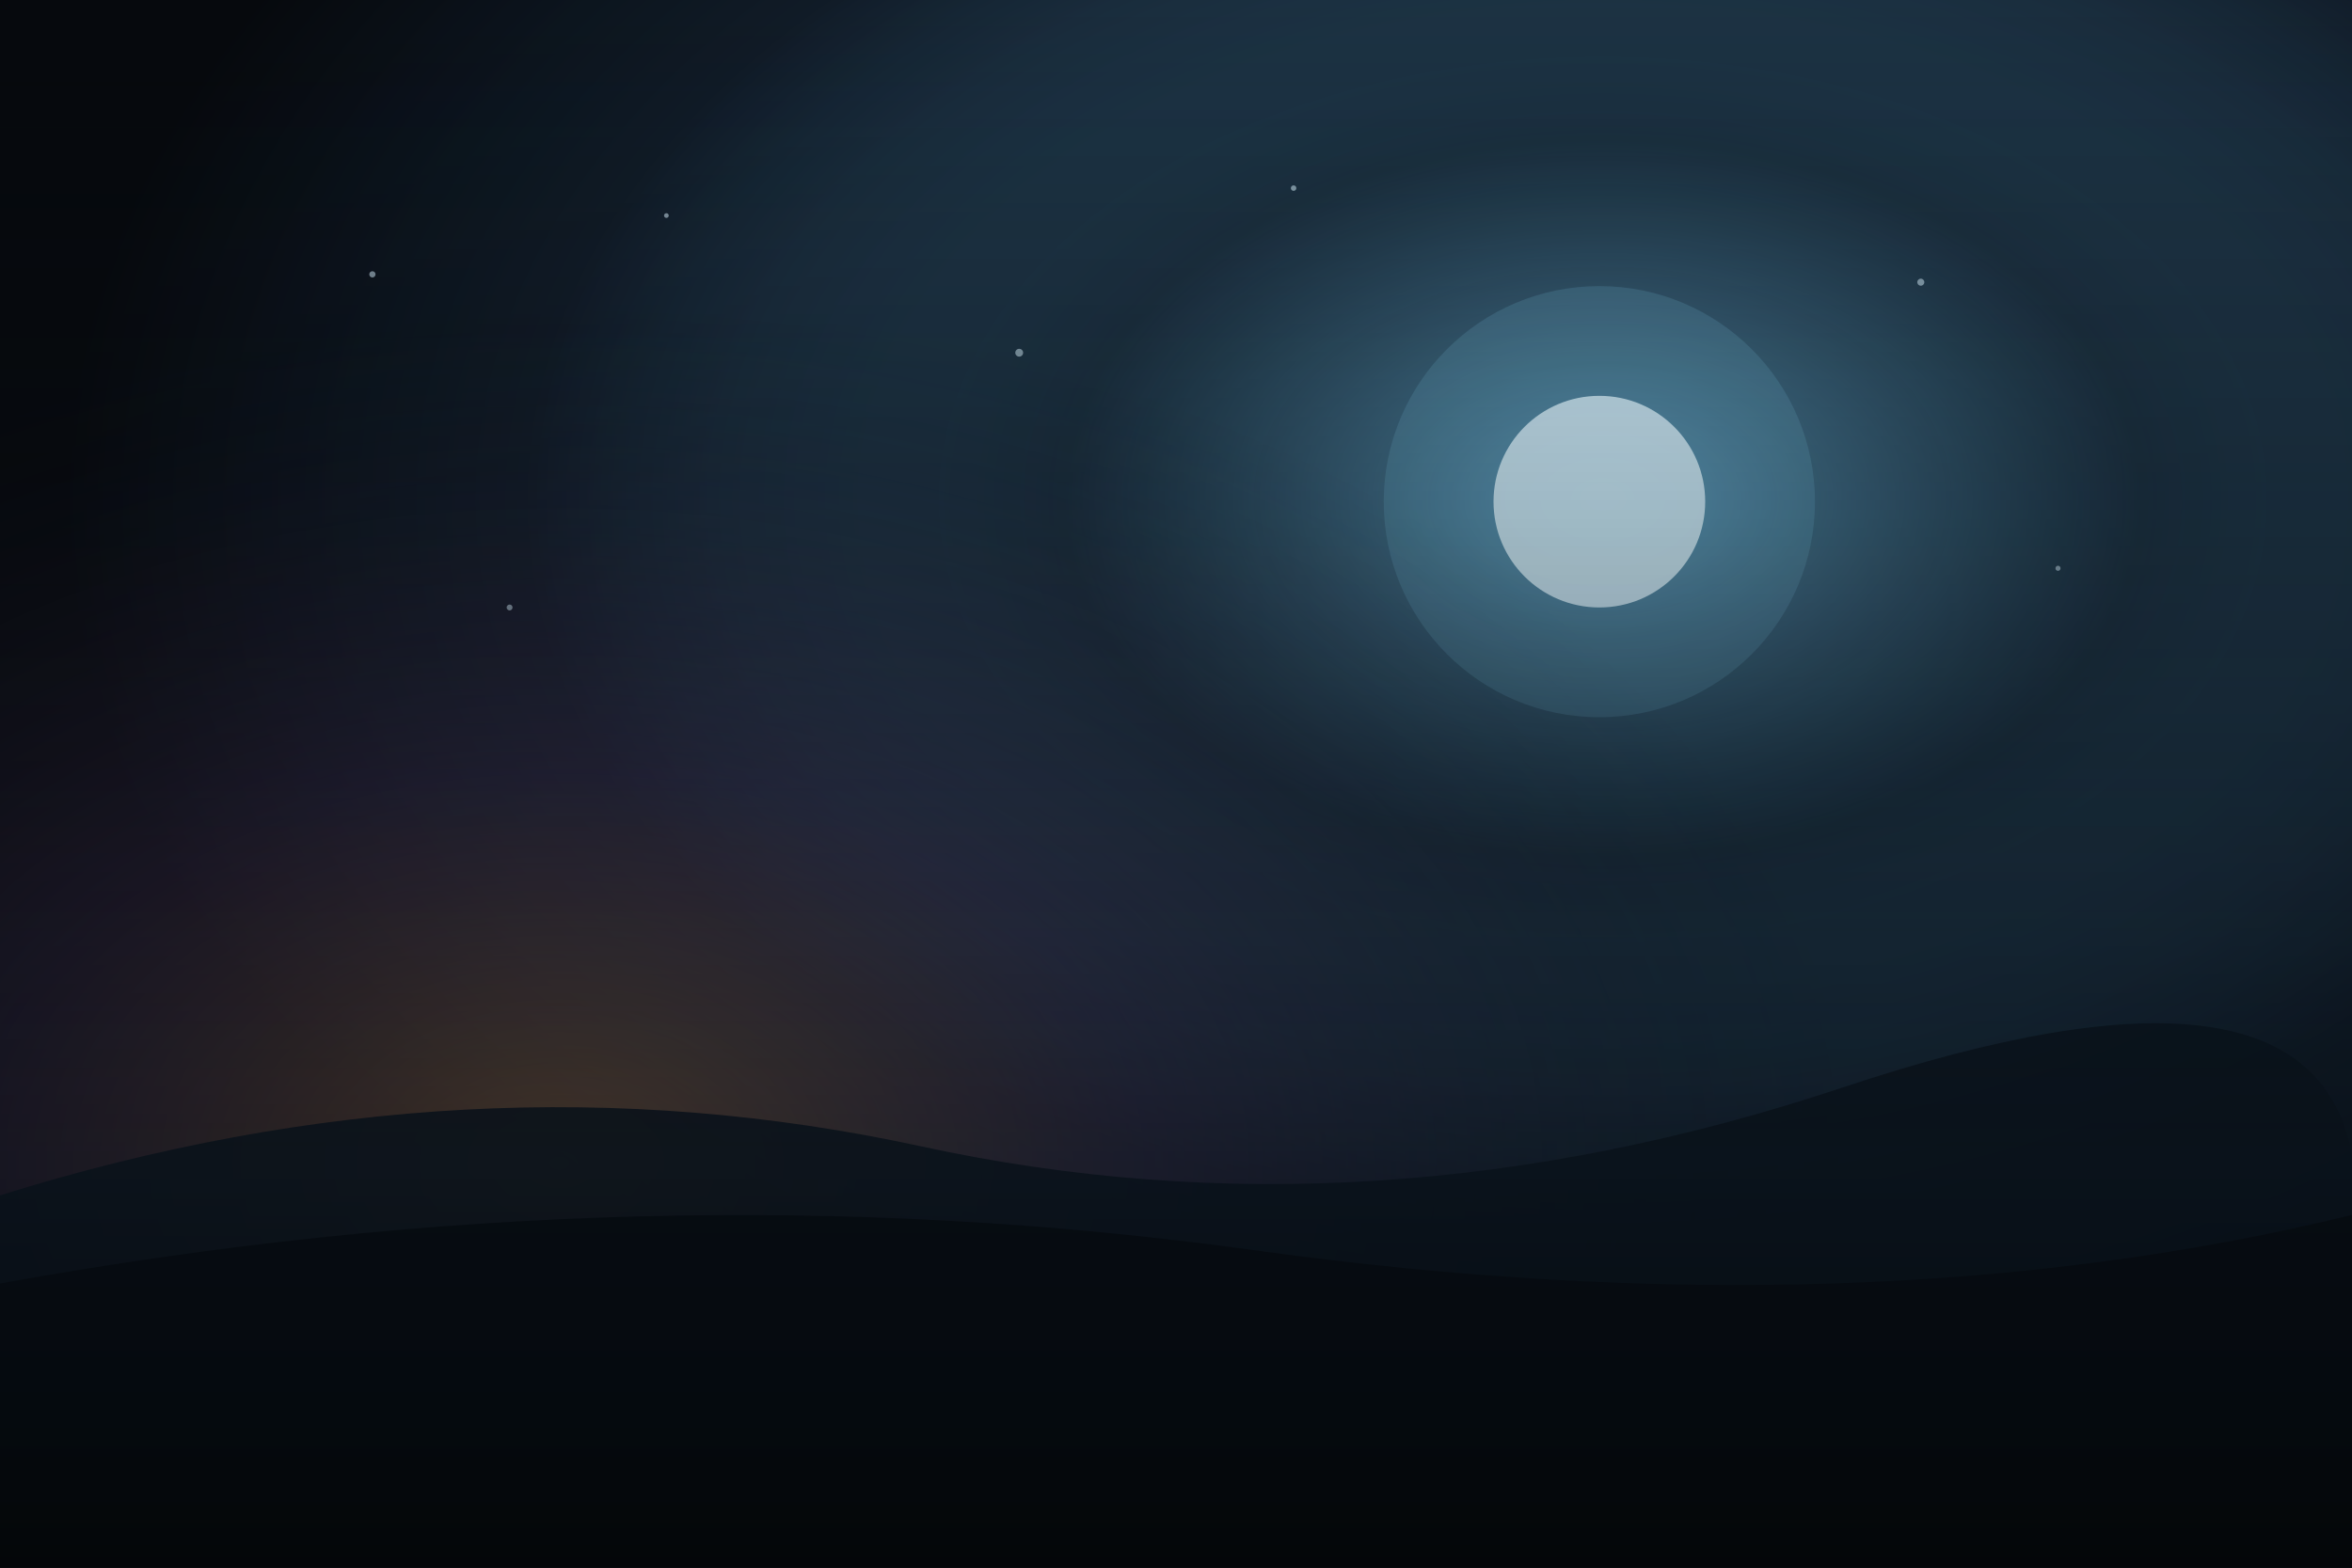
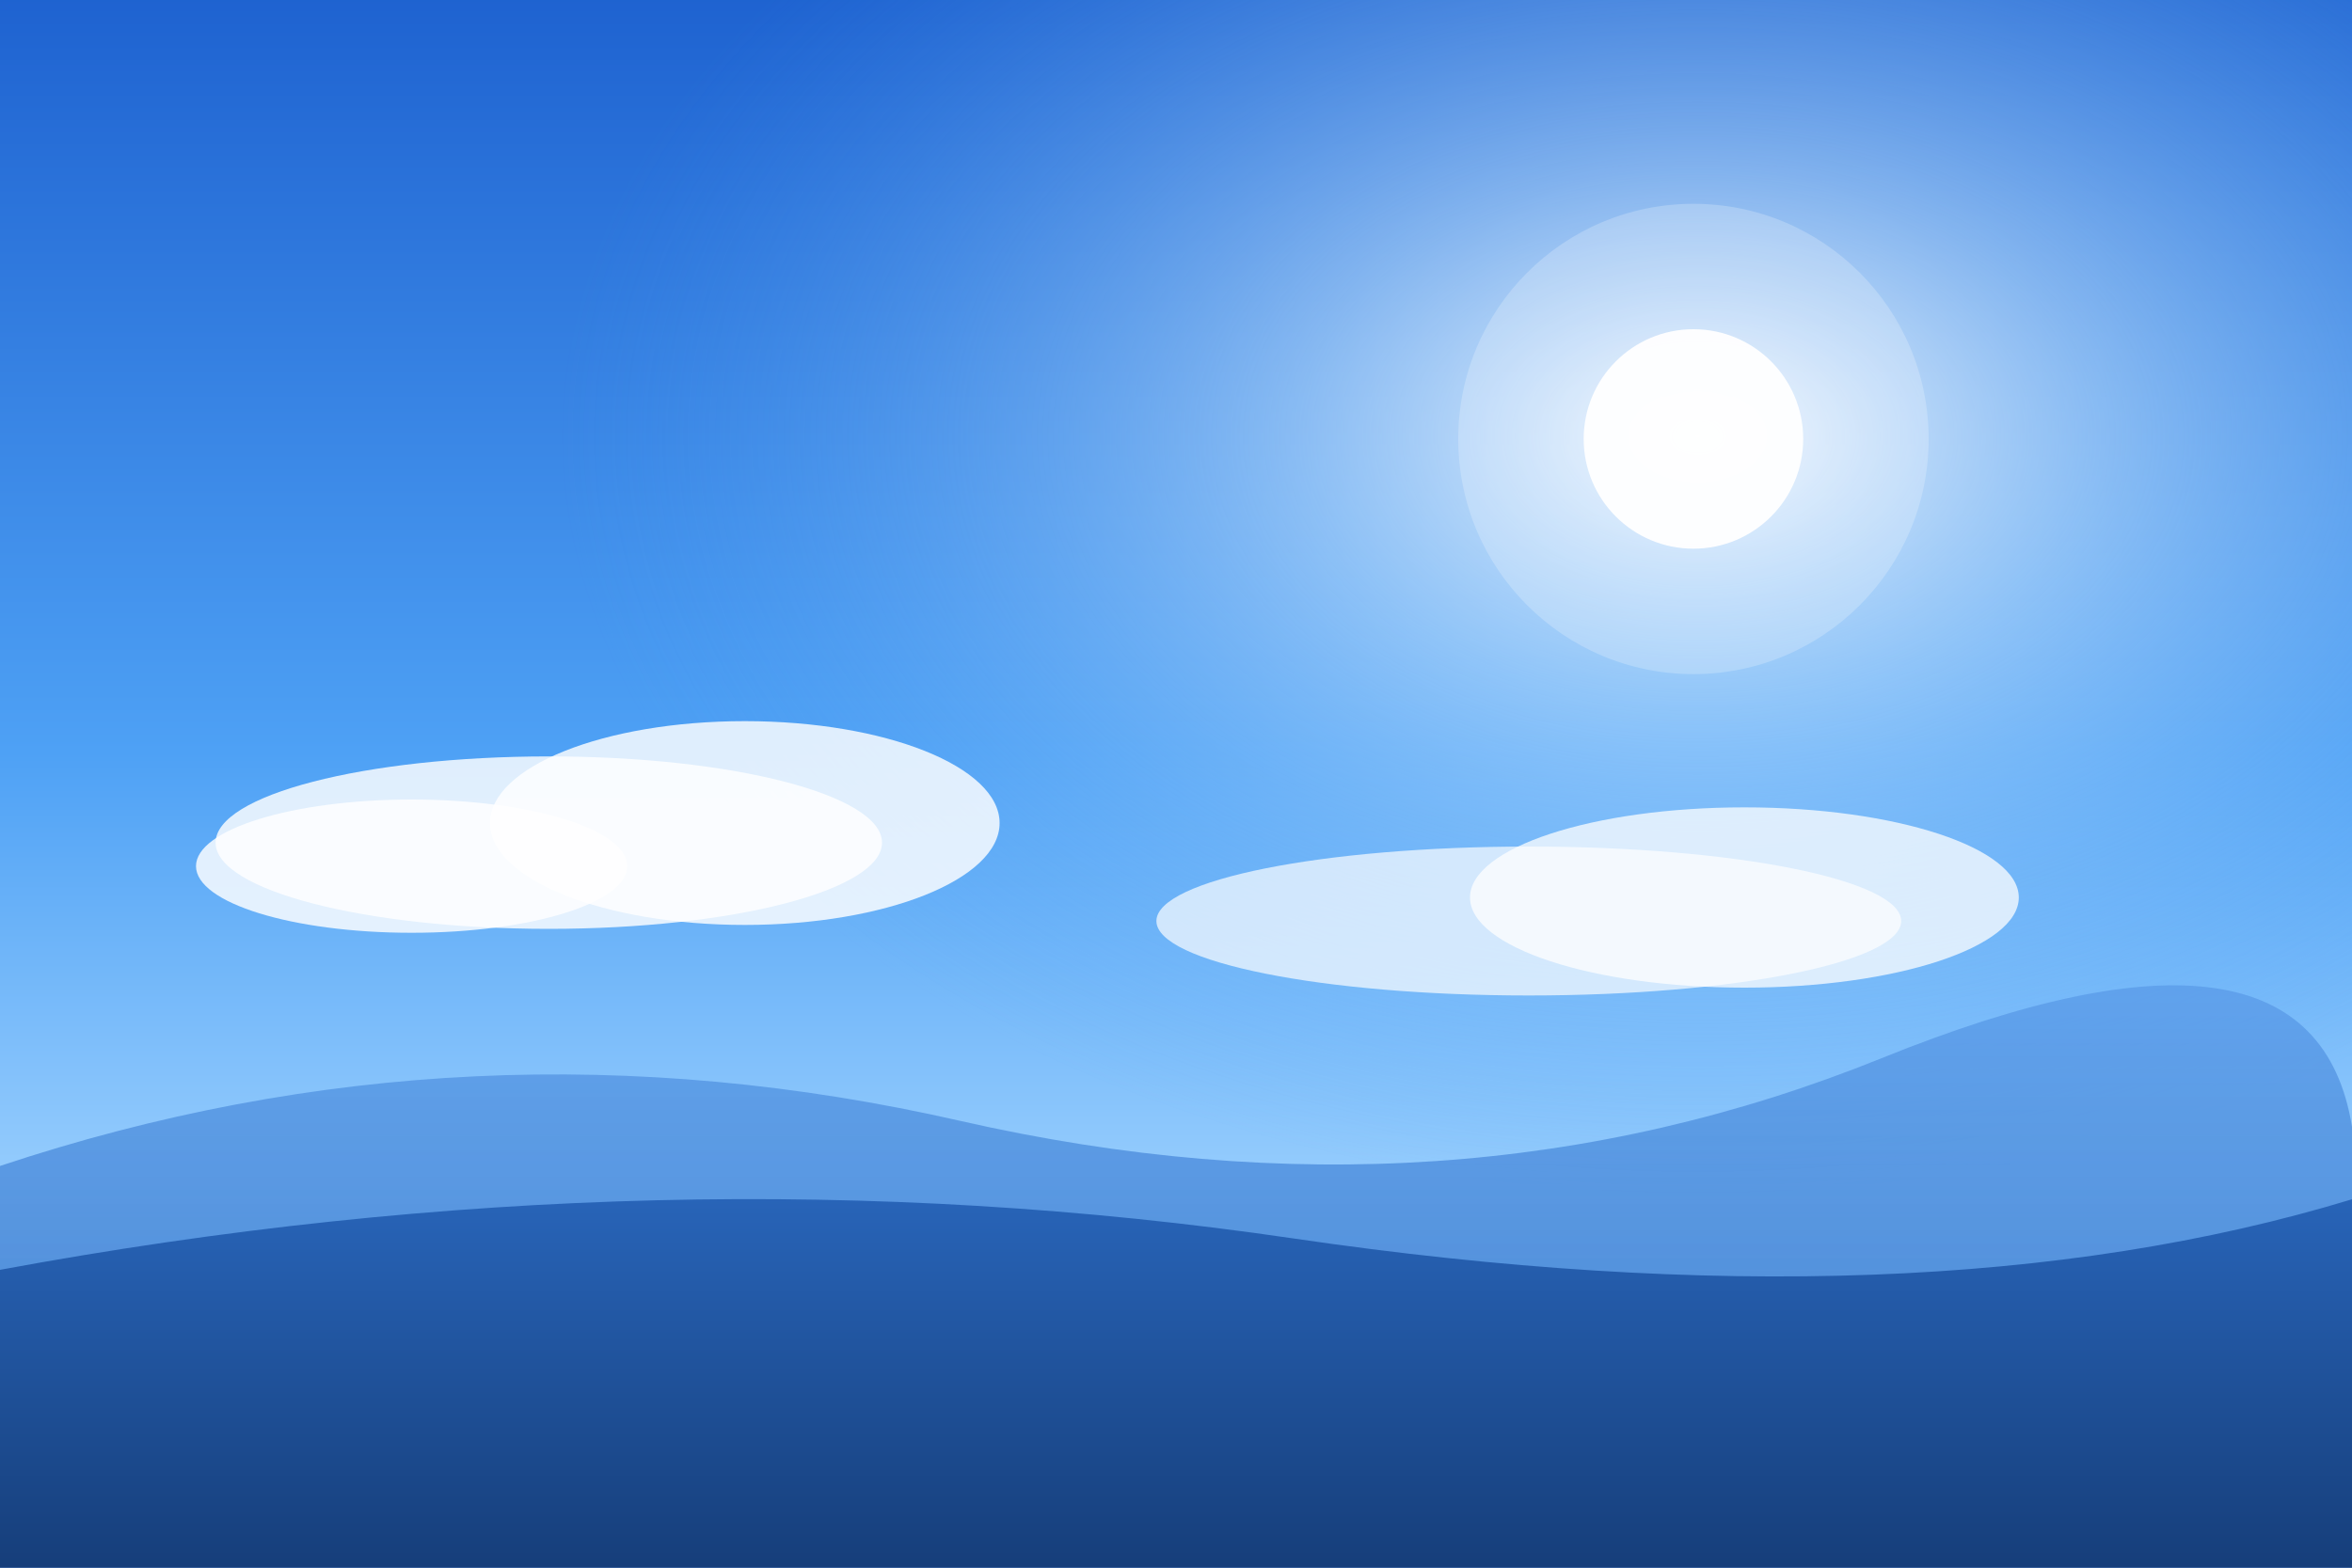
<svg xmlns="http://www.w3.org/2000/svg" viewBox="0 0 1200 800" width="1200" height="800">
  <defs>
-     <radialGradient id="g1" cx="68%" cy="32%" r="65%">
-       <stop offset="0%" stop-color="#7fd6ff" stop-opacity="0.72" />
-       <stop offset="35%" stop-color="#3c6e91" stop-opacity="0.38" />
-       <stop offset="70%" stop-color="#111d2a" stop-opacity="0.9" />
-       <stop offset="100%" stop-color="#06090d" />
+     <linearGradient id="sky" x1="0" y1="0" x2="0" y2="1">
+       <stop offset="0%" stop-color="#1e62d0" />
+       <stop offset="48%" stop-color="#4ea1f5" />
+       <stop offset="82%" stop-color="#a7d7ff" />
+       <stop offset="100%" stop-color="#e8f5ff" />
+     </linearGradient>
+     <radialGradient id="sunGlow" cx="72%" cy="28%" r="48%">
+       <stop offset="0%" stop-color="#ffffff" stop-opacity="0.95" />
+       <stop offset="35%" stop-color="#cbe8ff" stop-opacity="0.55" />
+       <stop offset="100%" stop-color="#4ea1f5" stop-opacity="0" />
    </radialGradient>
-     <radialGradient id="g2" cx="24%" cy="74%" r="55%">
-       <stop offset="0%" stop-color="#f2a65a" stop-opacity="0.45" />
-       <stop offset="45%" stop-color="#6c4575" stop-opacity="0.28" />
-       <stop offset="100%" stop-color="#06090d" stop-opacity="0" />
-     </radialGradient>
-     <linearGradient id="horizon" x1="0" y1="0" x2="0" y2="1">
-       <stop offset="0%" stop-color="#05080c" stop-opacity="0" />
-       <stop offset="75%" stop-color="#081018" stop-opacity="0.5" />
-       <stop offset="100%" stop-color="#040608" stop-opacity="0.96" />
+     <linearGradient id="ridge1" x1="0" y1="0" x2="0" y2="1">
+       <stop offset="0%" stop-color="#5a9be8" stop-opacity="0.75" />
+       <stop offset="100%" stop-color="#2e6ec2" stop-opacity="0.92" />
+     </linearGradient>
+     <linearGradient id="ridge2" x1="0" y1="0" x2="0" y2="1">
+       <stop offset="0%" stop-color="#2864b8" />
+       <stop offset="100%" stop-color="#163e7a" />
    </linearGradient>
  </defs>
-   <rect width="1200" height="800" fill="#06090d" />
-   <rect width="1200" height="800" fill="url(#g1)" />
-   <rect width="1200" height="800" fill="url(#g2)" />
-   <circle cx="816" cy="256" r="54" fill="#e8f8ff" fill-opacity="0.88" />
-   <circle cx="816" cy="256" r="110" fill="#89dcff" fill-opacity="0.16" />
-   <g fill="#d9f2ff" fill-opacity="0.55">
-     <circle cx="190" cy="140" r="1.6" />
-     <circle cx="340" cy="110" r="1.2" />
-     <circle cx="520" cy="180" r="2" />
-     <circle cx="660" cy="96" r="1.4" />
-     <circle cx="980" cy="144" r="1.8" />
-     <circle cx="1050" cy="290" r="1.3" />
-     <circle cx="260" cy="310" r="1.5" />
+   <rect width="1200" height="800" fill="url(#sky)" />
+   <rect width="1200" height="800" fill="url(#sunGlow)" />
+   <circle cx="864" cy="224" r="56" fill="#ffffff" fill-opacity="0.95" />
+   <circle cx="864" cy="224" r="120" fill="#ffffff" fill-opacity="0.22" />
+   <g fill="#ffffff" fill-opacity="0.82">
+     <ellipse cx="280" cy="430" rx="170" ry="44" />
+     <ellipse cx="380" cy="420" rx="130" ry="52" />
+     <ellipse cx="210" cy="442" rx="110" ry="34" />
+     <ellipse cx="780" cy="470" rx="190" ry="38" fill-opacity="0.68" />
+     <ellipse cx="890" cy="458" rx="140" ry="46" fill-opacity="0.74" />
  </g>
-   <path d="M0 610 Q240 535 470 585 T940 555 T1200 590 L1200 800 L0 800 Z" fill="#0b141d" fill-opacity="0.88" />
-   <path d="M0 655 Q330 595 640 638 T1200 620 L1200 800 L0 800 Z" fill="#05080c" />
-   <rect width="1200" height="800" fill="url(#horizon)" />
+   <path d="M0 595 Q240 515 490 572 T960 540 T1200 575 L1200 800 L0 800 Z" fill="url(#ridge1)" />
+   <path d="M0 648 Q340 585 660 632 T1200 612 L1200 800 L0 800 Z" fill="url(#ridge2)" />
</svg>
